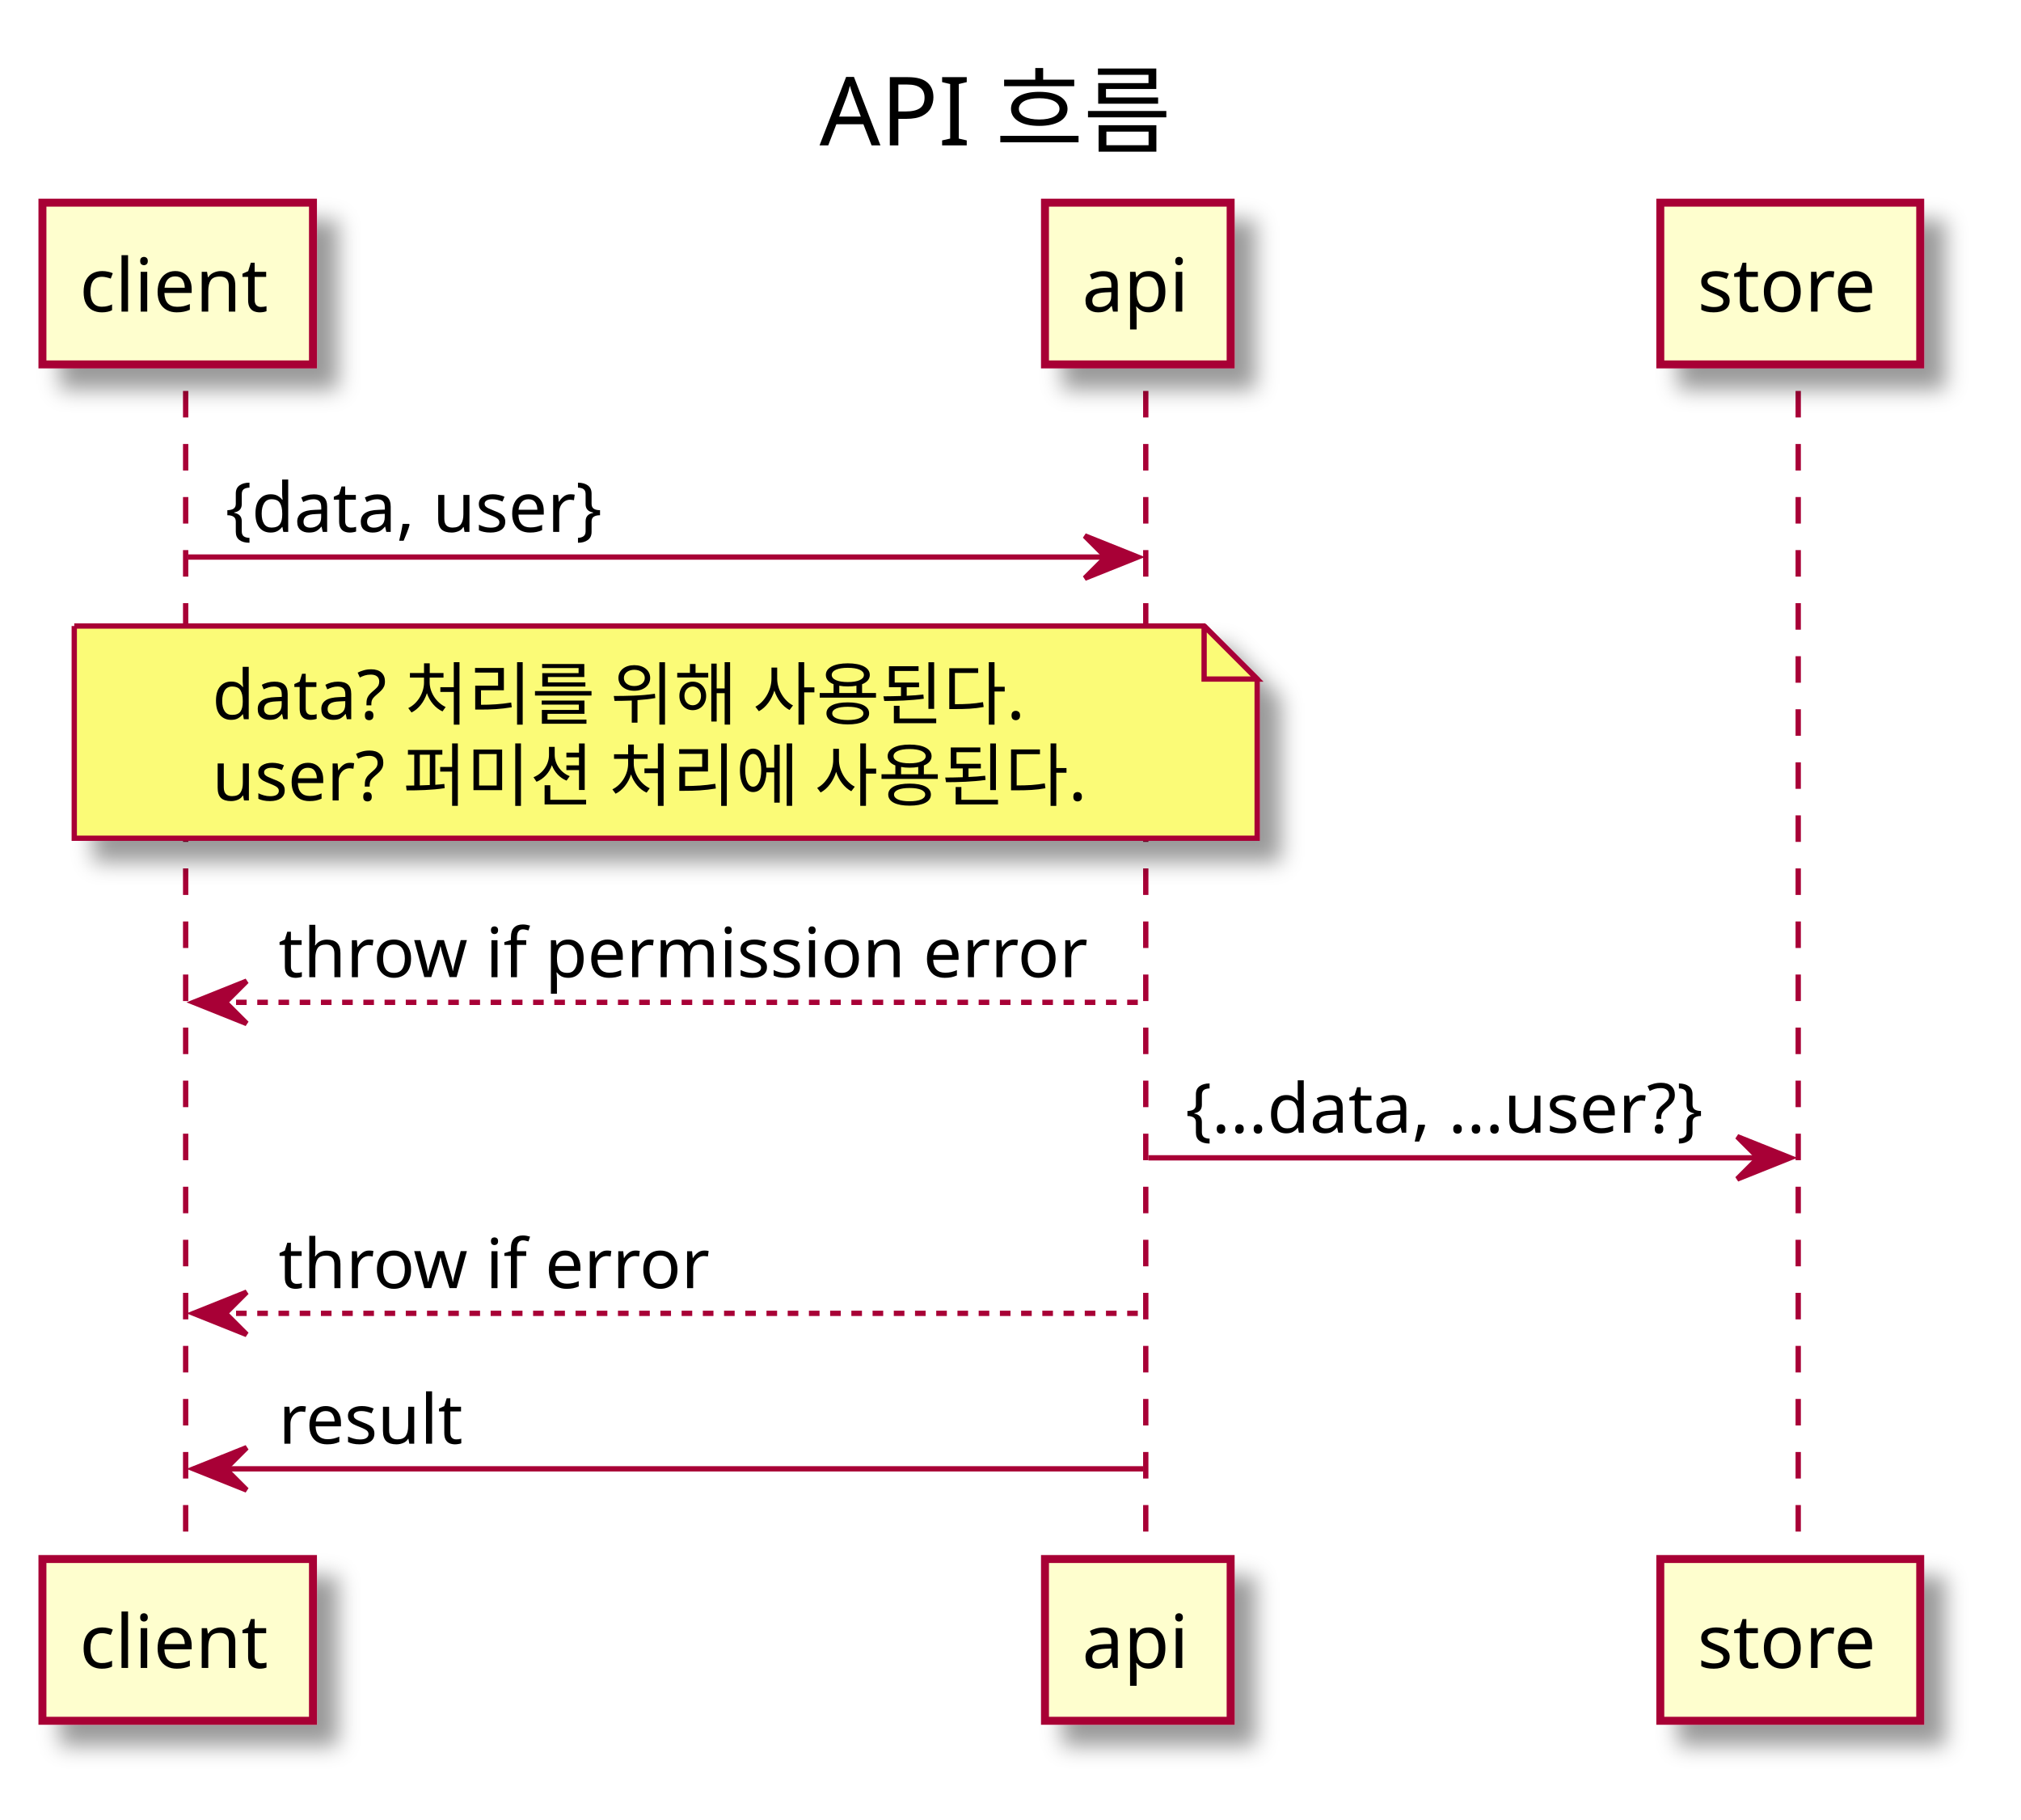
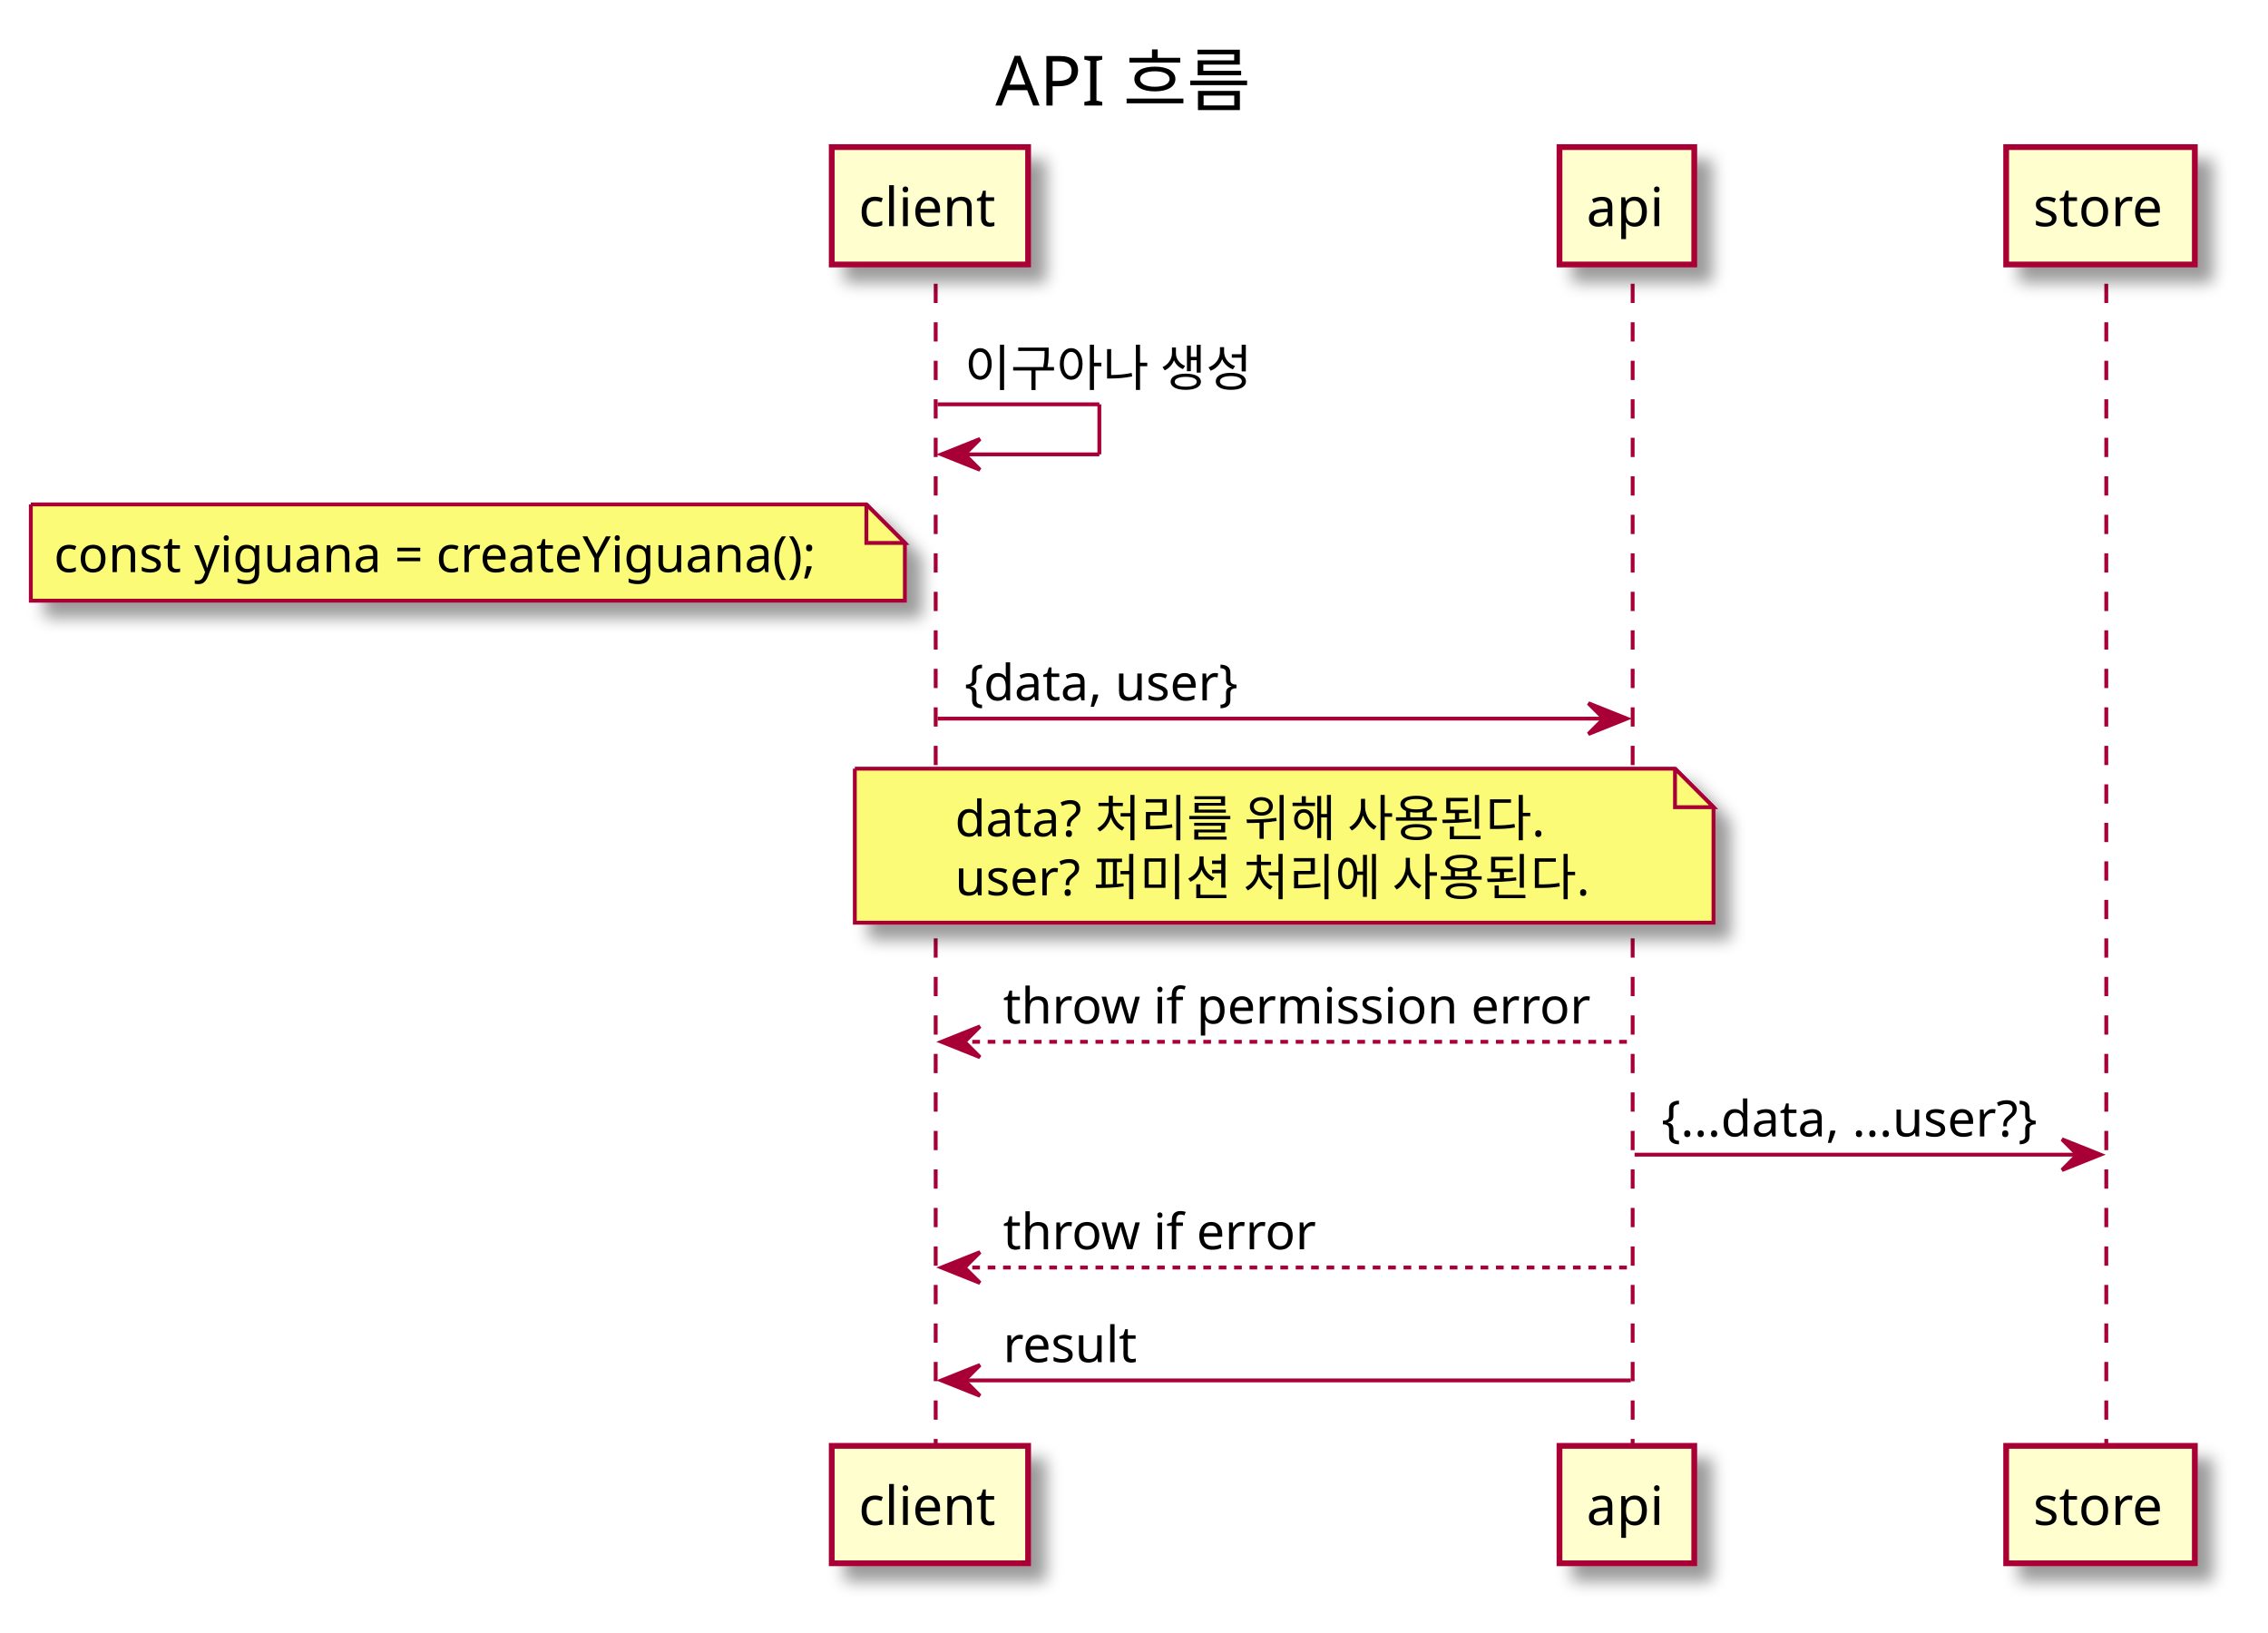
- <svg xmlns="http://www.w3.org/2000/svg" contentScriptType="application/ecmascript" contentStyleType="text/css" height="343px" preserveAspectRatio="none" style="width:381px;height:343px;" version="1.1" viewBox="0 0 381 343" width="381px" zoomAndPan="magnify">
+ <svg xmlns="http://www.w3.org/2000/svg" contentScriptType="application/ecmascript" contentStyleType="text/css" height="424px" preserveAspectRatio="none" style="width:589px;height:424px;" version="1.1" viewBox="0 0 589 424" width="589px" zoomAndPan="magnify">
  <defs>
-     <filter height="300%" id="fl6nv8r807939" width="300%" x="-1" y="-1">
+     <filter height="300%" id="fffrkoolagmfy" width="300%" x="-1" y="-1">
      <feGaussianBlur result="blurOut" stdDeviation="2.0" />
      <feColorMatrix in="blurOut" result="blurOut2" type="matrix" values="0 0 0 0 0 0 0 0 0 0 0 0 0 0 0 0 0 0 .4 0" />
      <feOffset dx="4.0" dy="4.0" in="blurOut2" result="blurOut3" />
      <feBlend in="SourceGraphic" in2="blurOut3" mode="normal" />
    </filter>
  </defs>
  <g>
-     <text fill="#000000" font-family="sans-serif" font-size="18" lengthAdjust="spacingAndGlyphs" textLength="65" x="154.5" y="27.402">API 흐름</text>
-     <line style="stroke: #A80036; stroke-width: 1.0; stroke-dasharray: 5.0,5.0;" x1="35" x2="35" y1="73.688" y2="294.861" />
-     <line style="stroke: #A80036; stroke-width: 1.0; stroke-dasharray: 5.0,5.0;" x1="216" x2="216" y1="73.688" y2="294.861" />
-     <line style="stroke: #A80036; stroke-width: 1.0; stroke-dasharray: 5.0,5.0;" x1="339" x2="339" y1="73.688" y2="294.861" />
-     <rect fill="#FEFECE" filter="url(#fl6nv8r807939)" height="30.488" style="stroke: #A80036; stroke-width: 1.5;" width="51" x="8" y="38.199" />
-     <text fill="#000000" font-family="sans-serif" font-size="14" lengthAdjust="spacingAndGlyphs" textLength="37" x="15" y="58.734">client</text>
-     <rect fill="#FEFECE" filter="url(#fl6nv8r807939)" height="30.488" style="stroke: #A80036; stroke-width: 1.5;" width="51" x="8" y="293.861" />
-     <text fill="#000000" font-family="sans-serif" font-size="14" lengthAdjust="spacingAndGlyphs" textLength="37" x="15" y="314.397">client</text>
-     <rect fill="#FEFECE" filter="url(#fl6nv8r807939)" height="30.488" style="stroke: #A80036; stroke-width: 1.5;" width="35" x="197" y="38.199" />
-     <text fill="#000000" font-family="sans-serif" font-size="14" lengthAdjust="spacingAndGlyphs" textLength="21" x="204" y="58.734">api</text>
-     <rect fill="#FEFECE" filter="url(#fl6nv8r807939)" height="30.488" style="stroke: #A80036; stroke-width: 1.5;" width="35" x="197" y="293.861" />
-     <text fill="#000000" font-family="sans-serif" font-size="14" lengthAdjust="spacingAndGlyphs" textLength="21" x="204" y="314.397">api</text>
-     <rect fill="#FEFECE" filter="url(#fl6nv8r807939)" height="30.488" style="stroke: #A80036; stroke-width: 1.5;" width="49" x="313" y="38.199" />
-     <text fill="#000000" font-family="sans-serif" font-size="14" lengthAdjust="spacingAndGlyphs" textLength="35" x="320" y="58.734">store</text>
-     <rect fill="#FEFECE" filter="url(#fl6nv8r807939)" height="30.488" style="stroke: #A80036; stroke-width: 1.5;" width="49" x="313" y="293.861" />
-     <text fill="#000000" font-family="sans-serif" font-size="14" lengthAdjust="spacingAndGlyphs" textLength="35" x="320" y="314.397">store</text>
-     <polygon fill="#A80036" points="204.5,100.998,214.5,104.998,204.5,108.998,208.5,104.998" style="stroke: #A80036; stroke-width: 1.0;" />
-     <line style="stroke: #A80036; stroke-width: 1.0;" x1="35.5" x2="210.5" y1="104.998" y2="104.998" />
-     <text fill="#000000" font-family="sans-serif" font-size="13" lengthAdjust="spacingAndGlyphs" textLength="70" x="42.5" y="100.256">{data, user}</text>
-     <path d="M14,117.998 L14,157.998 L237,157.998 L237,127.998 L227,117.998 L14,117.998 " fill="#FBFB77" filter="url(#fl6nv8r807939)" style="stroke: #A80036; stroke-width: 1.0;" />
-     <path d="M227,117.998 L227,127.998 L237,127.998 L227,117.998 " fill="#FBFB77" style="stroke: #A80036; stroke-width: 1.0;" />
-     <text fill="#000000" font-family="sans-serif" font-size="13" lengthAdjust="spacingAndGlyphs" textLength="147" x="40" y="135.566">data? 처리를 위해 사용된다.</text>
-     <text fill="#000000" font-family="sans-serif" font-size="13" lengthAdjust="spacingAndGlyphs" textLength="158" x="40" y="150.877">user? 퍼미션 처리에 사용된다.</text>
-     <polygon fill="#A80036" points="46.5,184.93,36.5,188.93,46.5,192.93,42.5,188.93" style="stroke: #A80036; stroke-width: 1.0;" />
-     <line style="stroke: #A80036; stroke-width: 1.0; stroke-dasharray: 2.0,2.0;" x1="40.5" x2="215.5" y1="188.93" y2="188.93" />
-     <text fill="#000000" font-family="sans-serif" font-size="13" lengthAdjust="spacingAndGlyphs" textLength="157" x="52.5" y="184.188">throw if permission error</text>
-     <polygon fill="#A80036" points="327.5,214.24,337.5,218.24,327.5,222.24,331.5,218.24" style="stroke: #A80036; stroke-width: 1.0;" />
-     <line style="stroke: #A80036; stroke-width: 1.0;" x1="216.5" x2="333.5" y1="218.24" y2="218.24" />
-     <text fill="#000000" font-family="sans-serif" font-size="13" lengthAdjust="spacingAndGlyphs" textLength="99" x="223.5" y="213.498">{...data, ...user?}</text>
-     <polygon fill="#A80036" points="46.5,243.551,36.5,247.551,46.5,251.551,42.5,247.551" style="stroke: #A80036; stroke-width: 1.0;" />
-     <line style="stroke: #A80036; stroke-width: 1.0; stroke-dasharray: 2.0,2.0;" x1="40.5" x2="215.5" y1="247.551" y2="247.551" />
-     <text fill="#000000" font-family="sans-serif" font-size="13" lengthAdjust="spacingAndGlyphs" textLength="83" x="52.5" y="242.809">throw if error</text>
-     <polygon fill="#A80036" points="46.5,272.861,36.5,276.861,46.5,280.861,42.5,276.861" style="stroke: #A80036; stroke-width: 1.0;" />
-     <line style="stroke: #A80036; stroke-width: 1.0;" x1="40.5" x2="215.5" y1="276.861" y2="276.861" />
-     <text fill="#000000" font-family="sans-serif" font-size="13" lengthAdjust="spacingAndGlyphs" textLength="36" x="52.5" y="272.119">result</text>
+     <text fill="#000000" font-family="sans-serif" font-size="18" lengthAdjust="spacingAndGlyphs" textLength="65" x="258.5" y="27.402">API 흐름</text>
+     <line style="stroke: #A80036; stroke-width: 1.0; stroke-dasharray: 5.0,5.0;" x1="243" x2="243" y1="73.688" y2="376.482" />
+     <line style="stroke: #A80036; stroke-width: 1.0; stroke-dasharray: 5.0,5.0;" x1="424" x2="424" y1="73.688" y2="376.482" />
+     <line style="stroke: #A80036; stroke-width: 1.0; stroke-dasharray: 5.0,5.0;" x1="547" x2="547" y1="73.688" y2="376.482" />
+     <rect fill="#FEFECE" filter="url(#fffrkoolagmfy)" height="30.488" style="stroke: #A80036; stroke-width: 1.5;" width="51" x="216" y="38.199" />
+     <text fill="#000000" font-family="sans-serif" font-size="14" lengthAdjust="spacingAndGlyphs" textLength="37" x="223" y="58.734">client</text>
+     <rect fill="#FEFECE" filter="url(#fffrkoolagmfy)" height="30.488" style="stroke: #A80036; stroke-width: 1.5;" width="51" x="216" y="375.482" />
+     <text fill="#000000" font-family="sans-serif" font-size="14" lengthAdjust="spacingAndGlyphs" textLength="37" x="223" y="396.018">client</text>
+     <rect fill="#FEFECE" filter="url(#fffrkoolagmfy)" height="30.488" style="stroke: #A80036; stroke-width: 1.5;" width="35" x="405" y="38.199" />
+     <text fill="#000000" font-family="sans-serif" font-size="14" lengthAdjust="spacingAndGlyphs" textLength="21" x="412" y="58.734">api</text>
+     <rect fill="#FEFECE" filter="url(#fffrkoolagmfy)" height="30.488" style="stroke: #A80036; stroke-width: 1.5;" width="35" x="405" y="375.482" />
+     <text fill="#000000" font-family="sans-serif" font-size="14" lengthAdjust="spacingAndGlyphs" textLength="21" x="412" y="396.018">api</text>
+     <rect fill="#FEFECE" filter="url(#fffrkoolagmfy)" height="30.488" style="stroke: #A80036; stroke-width: 1.5;" width="49" x="521" y="38.199" />
+     <text fill="#000000" font-family="sans-serif" font-size="14" lengthAdjust="spacingAndGlyphs" textLength="35" x="528" y="58.734">store</text>
+     <rect fill="#FEFECE" filter="url(#fffrkoolagmfy)" height="30.488" style="stroke: #A80036; stroke-width: 1.5;" width="49" x="521" y="375.482" />
+     <text fill="#000000" font-family="sans-serif" font-size="14" lengthAdjust="spacingAndGlyphs" textLength="35" x="528" y="396.018">store</text>
+     <line style="stroke: #A80036; stroke-width: 1.0;" x1="243.5" x2="285.5" y1="104.998" y2="104.998" />
+     <line style="stroke: #A80036; stroke-width: 1.0;" x1="285.5" x2="285.5" y1="104.998" y2="117.998" />
+     <line style="stroke: #A80036; stroke-width: 1.0;" x1="244.5" x2="285.5" y1="117.998" y2="117.998" />
+     <polygon fill="#A80036" points="254.5,113.998,244.5,117.998,254.5,121.998,250.5,117.998" style="stroke: #A80036; stroke-width: 1.0;" />
+     <text fill="#000000" font-family="sans-serif" font-size="13" lengthAdjust="spacingAndGlyphs" textLength="70" x="250.5" y="100.256">이구아나 생성</text>
+     <path d="M8,130.998 L8,155.998 L235,155.998 L235,140.998 L225,130.998 L8,130.998 " fill="#FBFB77" filter="url(#fffrkoolagmfy)" style="stroke: #A80036; stroke-width: 1.0;" />
+     <path d="M225,130.998 L225,140.998 L235,140.998 L225,130.998 " fill="#FBFB77" style="stroke: #A80036; stroke-width: 1.0;" />
+     <text fill="#000000" font-family="sans-serif" font-size="13" lengthAdjust="spacingAndGlyphs" textLength="206" x="14" y="148.566">const yiguana = createYiguana();</text>
+     <polygon fill="#A80036" points="412.5,182.619,422.5,186.619,412.5,190.619,416.5,186.619" style="stroke: #A80036; stroke-width: 1.0;" />
+     <line style="stroke: #A80036; stroke-width: 1.0;" x1="243.5" x2="418.5" y1="186.619" y2="186.619" />
+     <text fill="#000000" font-family="sans-serif" font-size="13" lengthAdjust="spacingAndGlyphs" textLength="70" x="250.5" y="181.877">{data, user}</text>
+     <path d="M222,199.619 L222,239.619 L445,239.619 L445,209.619 L435,199.619 L222,199.619 " fill="#FBFB77" filter="url(#fffrkoolagmfy)" style="stroke: #A80036; stroke-width: 1.0;" />
+     <path d="M435,199.619 L435,209.619 L445,209.619 L435,199.619 " fill="#FBFB77" style="stroke: #A80036; stroke-width: 1.0;" />
+     <text fill="#000000" font-family="sans-serif" font-size="13" lengthAdjust="spacingAndGlyphs" textLength="147" x="248" y="217.188">data? 처리를 위해 사용된다.</text>
+     <text fill="#000000" font-family="sans-serif" font-size="13" lengthAdjust="spacingAndGlyphs" textLength="158" x="248" y="232.498">user? 퍼미션 처리에 사용된다.</text>
+     <polygon fill="#A80036" points="254.5,266.551,244.5,270.551,254.5,274.551,250.5,270.551" style="stroke: #A80036; stroke-width: 1.0;" />
+     <line style="stroke: #A80036; stroke-width: 1.0; stroke-dasharray: 2.0,2.0;" x1="248.5" x2="423.5" y1="270.551" y2="270.551" />
+     <text fill="#000000" font-family="sans-serif" font-size="13" lengthAdjust="spacingAndGlyphs" textLength="157" x="260.5" y="265.809">throw if permission error</text>
+     <polygon fill="#A80036" points="535.5,295.861,545.5,299.861,535.5,303.861,539.5,299.861" style="stroke: #A80036; stroke-width: 1.0;" />
+     <line style="stroke: #A80036; stroke-width: 1.0;" x1="424.5" x2="541.5" y1="299.861" y2="299.861" />
+     <text fill="#000000" font-family="sans-serif" font-size="13" lengthAdjust="spacingAndGlyphs" textLength="99" x="431.5" y="295.119">{...data, ...user?}</text>
+     <polygon fill="#A80036" points="254.5,325.172,244.5,329.172,254.5,333.172,250.5,329.172" style="stroke: #A80036; stroke-width: 1.0;" />
+     <line style="stroke: #A80036; stroke-width: 1.0; stroke-dasharray: 2.0,2.0;" x1="248.5" x2="423.5" y1="329.172" y2="329.172" />
+     <text fill="#000000" font-family="sans-serif" font-size="13" lengthAdjust="spacingAndGlyphs" textLength="83" x="260.5" y="324.43">throw if error</text>
+     <polygon fill="#A80036" points="254.5,354.482,244.5,358.482,254.5,362.482,250.5,358.482" style="stroke: #A80036; stroke-width: 1.0;" />
+     <line style="stroke: #A80036; stroke-width: 1.0;" x1="248.5" x2="423.5" y1="358.482" y2="358.482" />
+     <text fill="#000000" font-family="sans-serif" font-size="13" lengthAdjust="spacingAndGlyphs" textLength="36" x="260.5" y="353.74">result</text>
  </g>
</svg>
